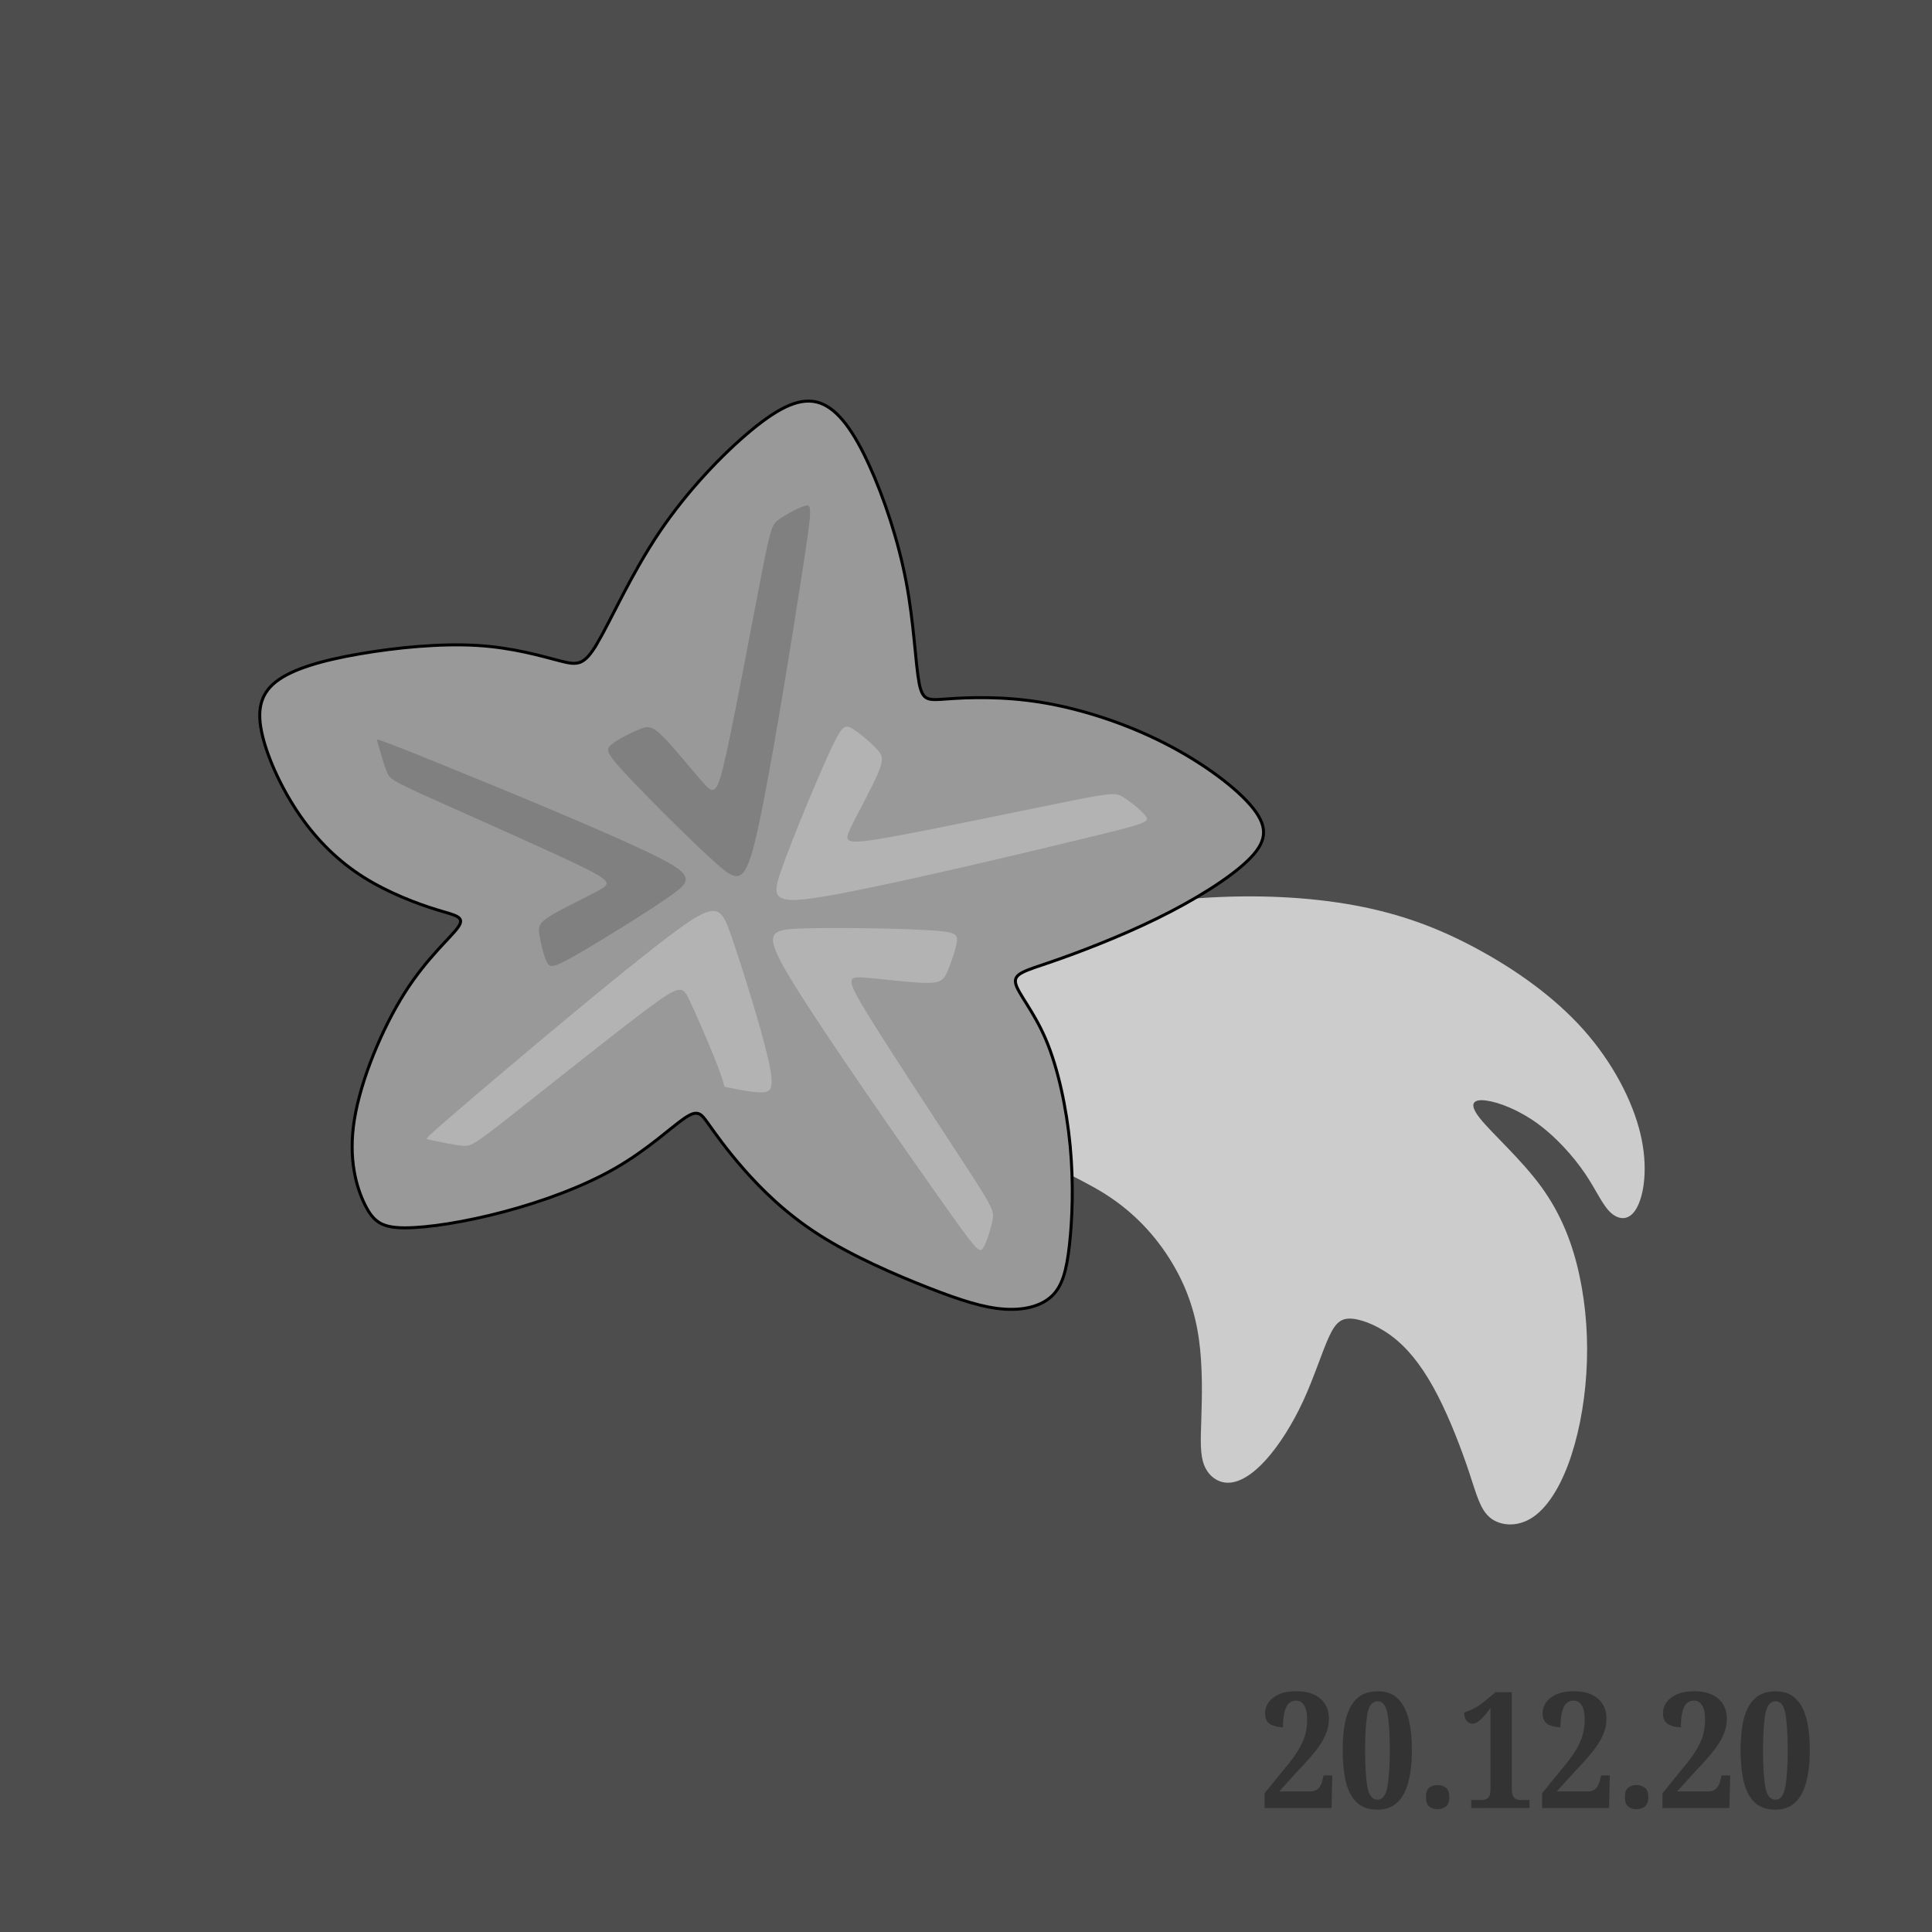
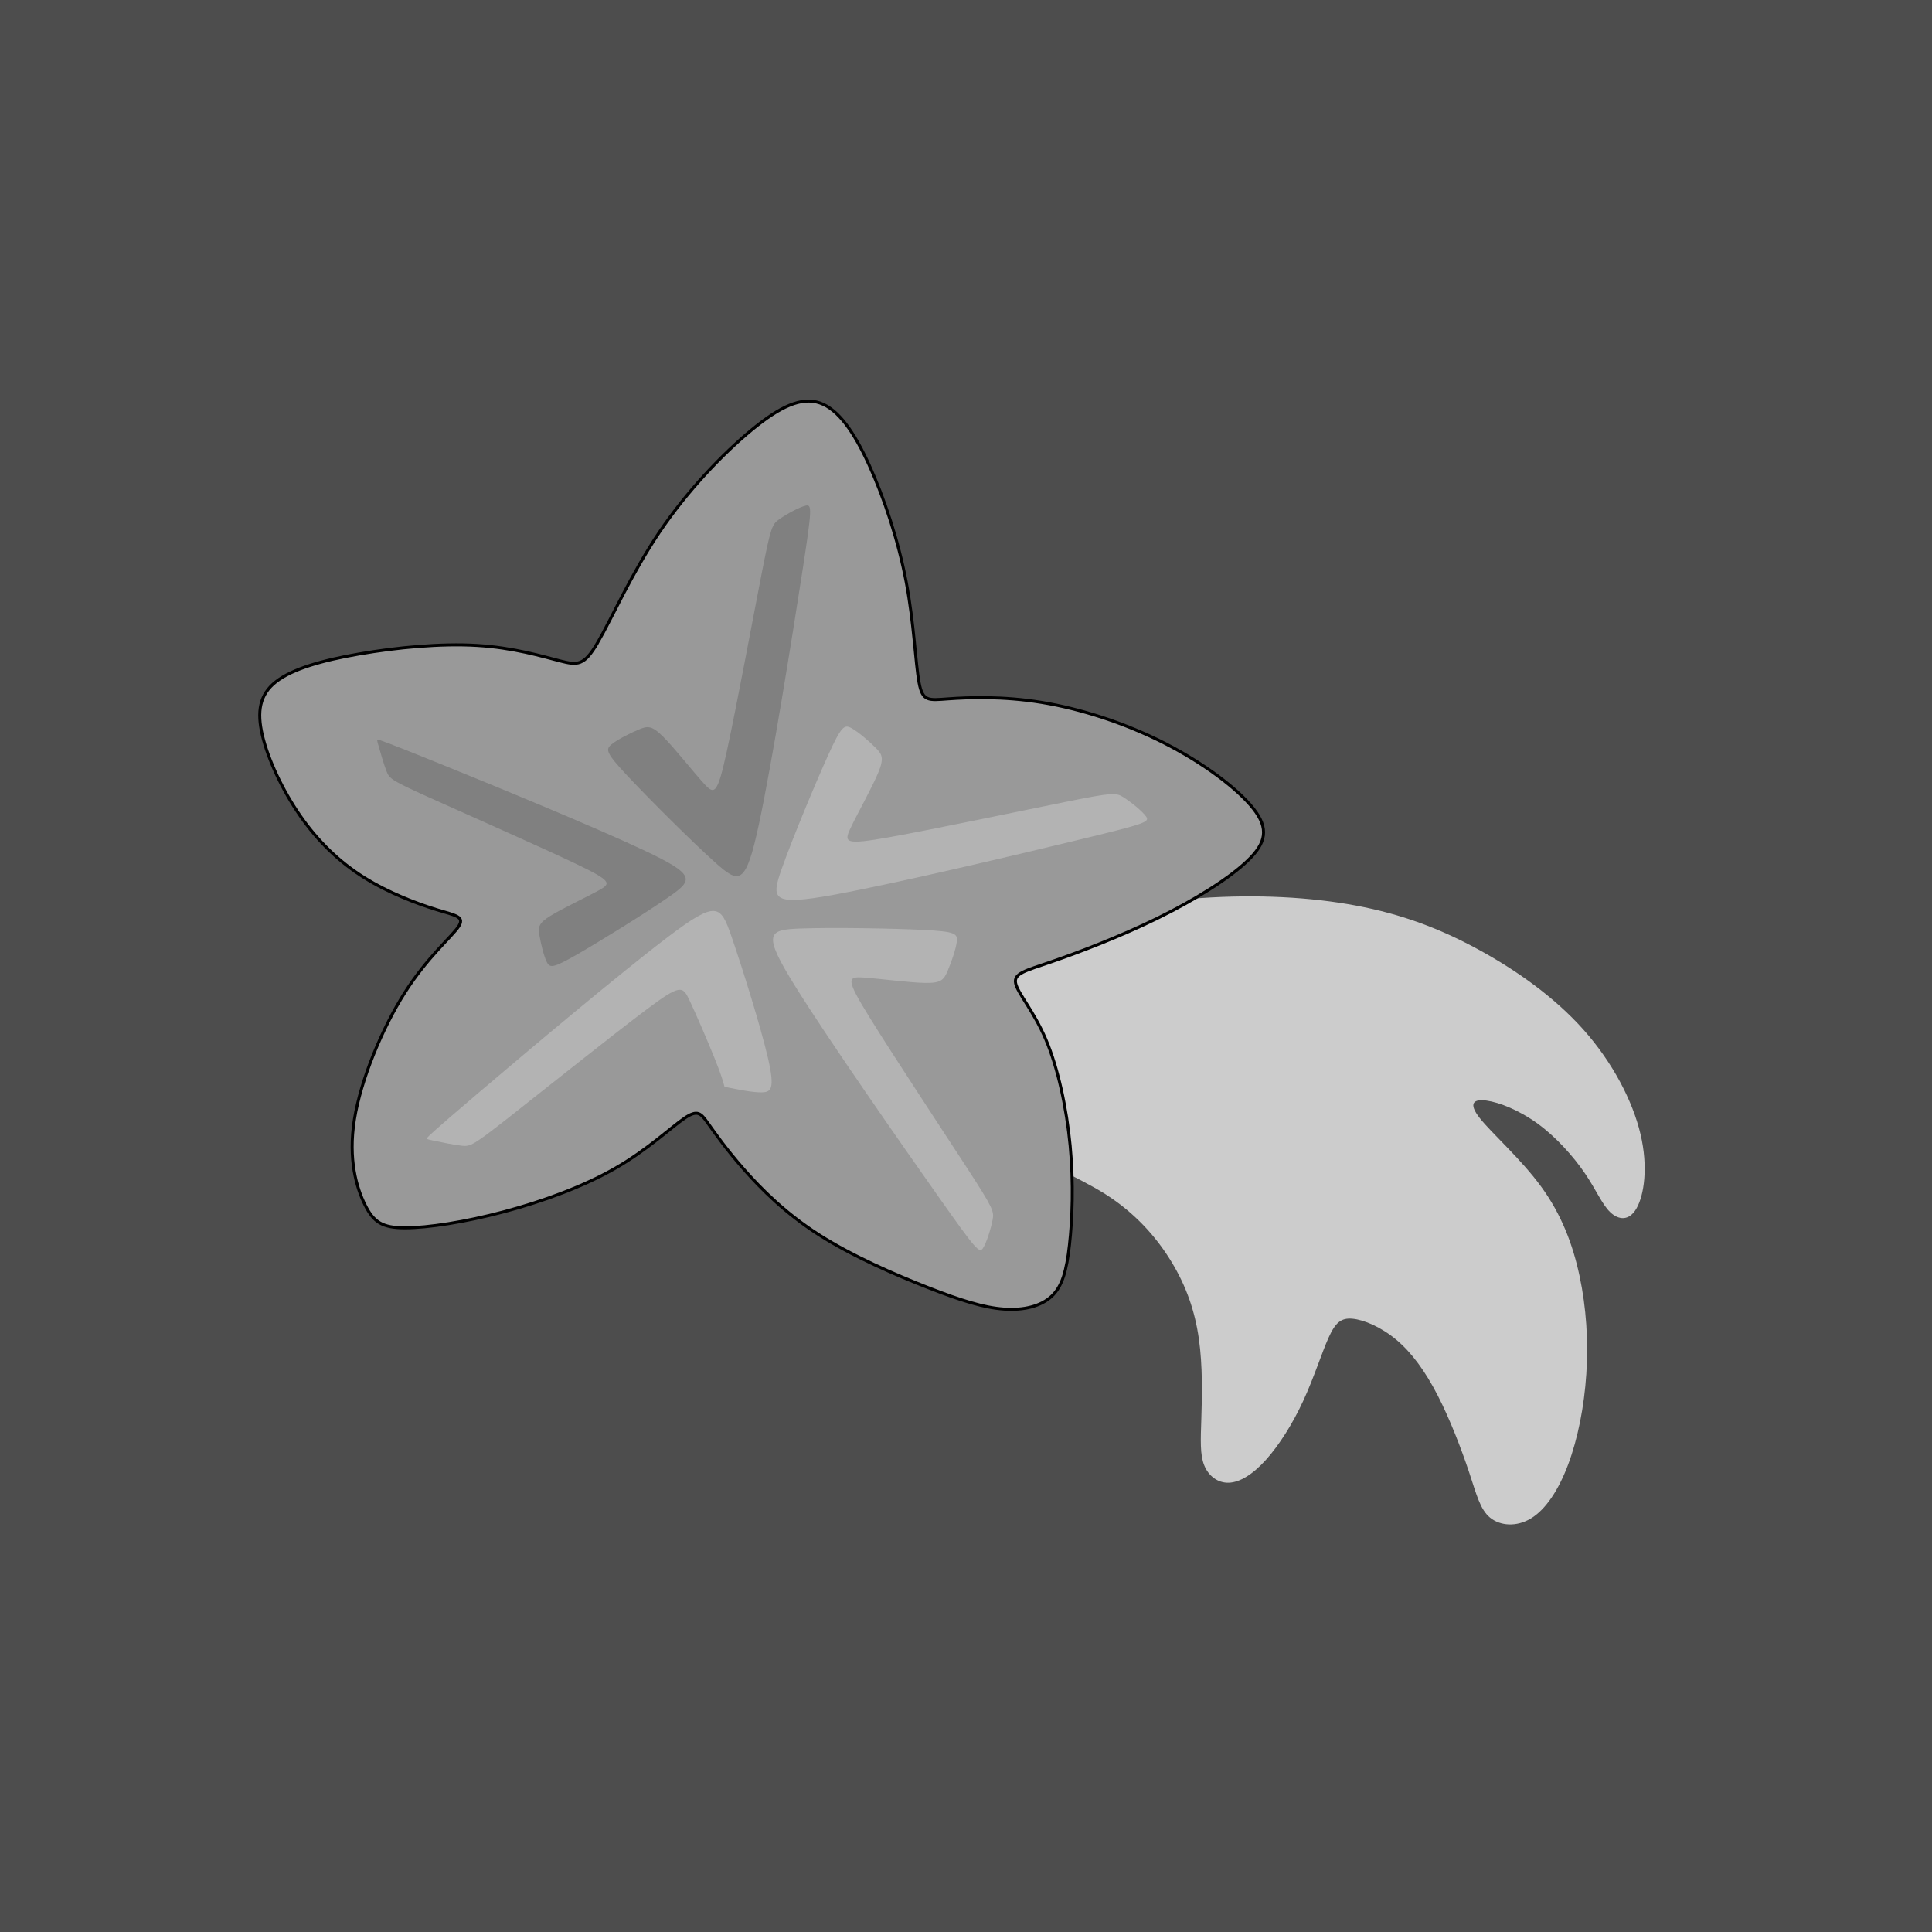
- <svg xmlns="http://www.w3.org/2000/svg" xmlns:ns1="http://www.openswatchbook.org/uri/2009/osb" width="169.333mm" height="169.333mm" viewBox="0 0 169.333 169.333" version="1.1" id="svg44586">
+ <svg xmlns="http://www.w3.org/2000/svg" xmlns:ns1="http://www.openswatchbook.org/uri/2009/osb" width="169.333mm" height="169.333mm" viewBox="0 0 169.333 169.333" id="svg44586">
  <defs id="defs44580">
-     <rect x="-89.958" y="121.708" width="63.5" height="21.167" id="rect1408" />
-     <rect x="-84.667" y="132.292" width="68.792" height="21.167" id="rect47262" />
-     <rect x="148.167" y="1081.907" width="1037.167" height="336.26" id="rect6326" />
-     <rect x="867.833" y="3175" width="910.167" height="296.333" id="rect6314" />
-     <rect x="1820.333" y="3217.333" width="846.667" height="169.333" id="rect6302" />
-     <rect x="113.322" y="786.841" width="1024.177" height="243.75" id="rect2516" />
+     <path d="M-89.958 121.708h63.5v21.167h-63.5z" id="rect1408" />
+     <path d="M-84.667 132.292H-15.875v21.167H-84.667z" id="rect47262" />
+     <path d="M148.167 1081.907h1037.167v336.26H148.167z" id="rect6326" />
+     <path d="M867.833 3175H1778v296.333H867.833z" id="rect6314" />
+     <path d="M1820.333 3217.333h846.667v169.333H1820.333z" id="rect6302" />
+     <path d="M113.322 786.841h1024.177v243.75H113.322z" id="rect2516" />
    <linearGradient id="linearGradient1757" ns1:paint="gradient">
-       <stop style="stop-color:#cccccc;stop-opacity:1;" offset="0" id="stop1753" />
-       <stop style="stop-color:#cccccc;stop-opacity:0;" offset="1" id="stop1755" />
+       <stop style="stop-color:#ccc;stop-opacity:1" offset="0" id="stop1753" />
+       <stop style="stop-color:#ccc;stop-opacity:0" offset="1" id="stop1755" />
    </linearGradient>
    <linearGradient id="linearGradient1324" ns1:paint="gradient">
-       <stop style="stop-color:#000000;stop-opacity:1;" offset="0" id="stop1320" />
-       <stop style="stop-color:#000000;stop-opacity:0;" offset="1" id="stop1322" />
+       <stop style="stop-color:#000;stop-opacity:1" offset="0" id="stop1320" />
+       <stop style="stop-color:#000;stop-opacity:0" offset="1" id="stop1322" />
    </linearGradient>
  </defs>
  <g id="layer1" transform="translate(-15.87502,-74.08332)">
    <g id="g47252" transform="translate(981.9823,-323.5476)">
-       <rect style="fill:#4d4d4d;fill-opacity:1;stroke:none;stroke-width:1;stroke-miterlimit:4;stroke-dasharray:none;stroke-opacity:1;paint-order:stroke markers fill" id="rect4085-29-9" width="169.333" height="169.333" x="-966.107" y="397.631" />
+       <path style="fill:#4d4d4d;fill-opacity:1;stroke:none;stroke-width:1;stroke-miterlimit:4;stroke-dasharray:none;stroke-opacity:1;paint-order:stroke markers fill" id="rect4085-29-9" d="M-966.107 397.631h169.333v169.333H-966.107z" />
      <g id="g4083-4" transform="matrix(0.8095014,0,0,0.8095014,-2753.711,-1683.629)">
-         <path style="fill:#cccccc;stroke:none;stroke-width:0.324px;stroke-linecap:butt;stroke-linejoin:miter;stroke-opacity:1" d="m 2317.239,2693.946 c 3.281,2.856 7.449,4.322 10.691,6.368 3.242,2.046 5.558,4.67 7.178,7.333 1.621,2.663 2.547,5.365 2.972,8.336 0.424,2.972 0.347,6.214 0.27,8.607 -0.077,2.393 -0.154,3.937 0.309,5.095 0.463,1.158 1.467,1.93 2.663,1.891 1.196,-0.039 2.586,-0.888 4.014,-2.47 1.428,-1.582 2.895,-3.898 4.052,-6.407 1.158,-2.509 2.007,-5.21 2.74,-6.831 0.733,-1.621 1.351,-2.161 2.586,-2.046 1.235,0.116 3.088,0.888 4.747,2.277 1.659,1.389 3.126,3.396 4.477,6.021 1.351,2.624 2.586,5.866 3.396,8.298 0.81,2.431 1.196,4.053 2.277,4.94 1.081,0.887 2.856,1.042 4.438,0.077 1.582,-0.965 2.972,-3.049 4.014,-5.828 1.042,-2.779 1.737,-6.252 1.968,-9.803 0.232,-3.551 1e-4,-7.179 -0.733,-10.614 -0.733,-3.435 -1.968,-6.677 -4.168,-9.687 -2.2,-3.01 -5.365,-5.789 -6.638,-7.41 -1.274,-1.621 -0.656,-2.084 0.733,-1.891 1.39,0.193 3.551,1.042 5.558,2.509 2.007,1.467 3.859,3.551 5.094,5.365 1.235,1.814 1.853,3.358 2.74,4.207 0.888,0.849 2.046,1.003 2.856,-0.425 0.81,-1.428 1.274,-4.438 0.424,-8.028 -0.849,-3.589 -3.01,-7.757 -6.175,-11.308 -3.165,-3.551 -7.333,-6.484 -11.463,-8.723 -4.13,-2.239 -8.221,-3.782 -13.161,-4.709 -4.94,-0.926 -10.729,-1.235 -16.866,-0.811 -6.137,0.424 -12.62,1.582 -17.329,2.933 -4.709,1.351 -7.642,2.895 -9.302,4.824 -1.66,1.93 -2.046,4.245 -1.042,7.526 1.004,3.281 3.397,7.526 6.677,10.382 z" id="path1602-3" />
-         <path style="fill:#999999;stroke:#000000;stroke-width:0.324px;stroke-linecap:butt;stroke-linejoin:miter;stroke-opacity:1" d="m 2272.972,2640.648 c 1.452,-2.479 3.658,-7.473 6.691,-11.977 3.033,-4.504 6.892,-8.518 9.98,-11.066 3.088,-2.547 5.403,-3.628 7.41,-2.933 2.007,0.695 3.705,3.165 5.326,6.716 1.621,3.551 3.165,8.182 4.014,12.659 0.849,4.477 1.003,8.8 1.389,10.883 0.386,2.084 1.004,1.929 3.165,1.775 2.161,-0.154 5.866,-0.309 10.112,0.386 4.245,0.695 9.031,2.239 13.277,4.4 4.245,2.161 7.95,4.94 9.648,7.101 1.698,2.161 1.389,3.705 -0.618,5.635 -2.007,1.93 -5.712,4.245 -9.803,6.252 -4.091,2.007 -8.568,3.705 -11.433,4.691 -2.865,0.986 -4.119,1.258 -3.887,2.339 0.232,1.081 1.948,2.969 3.27,6.075 1.321,3.106 2.248,7.428 2.634,11.519 0.386,4.091 0.232,7.95 -0.077,10.729 -0.309,2.779 -0.772,4.477 -1.93,5.557 -1.158,1.081 -3.01,1.544 -5.172,1.389 -2.161,-0.154 -4.631,-0.926 -8.182,-2.316 -3.551,-1.389 -8.182,-3.396 -11.81,-5.712 -3.628,-2.316 -6.252,-4.94 -8.164,-7.114 -1.912,-2.175 -3.111,-3.899 -3.883,-4.98 -0.772,-1.081 -1.116,-1.517 -2.546,-0.542 -1.429,0.975 -3.943,3.362 -7.416,5.37 -3.474,2.007 -7.907,3.633 -12.13,4.755 -4.224,1.122 -8.237,1.74 -10.707,1.74 -2.47,2e-4 -3.396,-0.617 -4.323,-2.47 -0.926,-1.853 -1.853,-4.94 -1.158,-9.263 0.695,-4.323 3.01,-9.88 5.457,-13.73 2.447,-3.849 5.024,-5.99 5.792,-7.115 0.767,-1.125 -0.276,-1.234 -2.341,-1.867 -2.065,-0.632 -5.153,-1.788 -7.85,-3.478 -2.697,-1.69 -5.003,-3.916 -6.928,-6.69 -1.925,-2.774 -3.469,-6.097 -4.087,-8.685 -0.618,-2.588 -0.309,-4.44 1.467,-5.83 1.776,-1.39 5.018,-2.316 9.031,-3.01 4.014,-0.695 8.8,-1.158 12.751,-0.918 3.951,0.24 7.068,1.184 8.975,1.674 1.907,0.49 2.604,0.528 4.056,-1.951 z" id="path1598-9" />
-         <path style="fill:#808080;stroke:none;stroke-width:0.324px;stroke-linecap:butt;stroke-linejoin:miter;stroke-opacity:1" d="m 2295.51,2625.787 c -0.695,0.154 -2.084,0.926 -2.856,1.467 -0.772,0.54 -0.926,0.849 -1.891,5.789 -0.965,4.94 -2.74,14.512 -3.782,19.297 -1.042,4.786 -1.351,4.786 -2.509,3.512 -1.158,-1.273 -3.165,-3.821 -4.4,-5.056 -1.235,-1.235 -1.698,-1.158 -2.624,-0.772 -0.926,0.386 -2.316,1.081 -2.972,1.621 -0.656,0.541 -0.579,0.927 1.737,3.397 2.316,2.47 6.87,7.024 9.494,9.378 2.624,2.354 3.319,2.509 4.747,-4.168 1.428,-6.677 3.589,-20.185 4.67,-27.171 1.081,-6.986 1.081,-7.449 0.386,-7.295 z" id="path1606-4" />
-         <path style="display:inline;fill:#b3b3b3;stroke:none;stroke-width:0.324px;stroke-linecap:butt;stroke-linejoin:miter;stroke-opacity:1" d="m 2332.366,2659.445 c -0.407,-0.583 -1.651,-1.573 -2.445,-2.081 -0.794,-0.507 -1.138,-0.532 -6.073,0.46 -4.935,0.992 -14.46,3.001 -19.281,3.863 -4.821,0.862 -4.939,0.577 -4.203,-0.98 0.736,-1.556 2.325,-4.383 2.996,-5.995 0.671,-1.613 0.423,-2.011 -0.287,-2.721 -0.71,-0.709 -1.882,-1.729 -2.632,-2.129 -0.75,-0.4 -1.077,-0.182 -2.478,2.901 -1.4,3.083 -3.873,9.029 -5.049,12.353 -1.175,3.324 -1.053,4.025 5.664,2.799 6.717,-1.226 20.028,-4.38 26.898,-6.045 6.87,-1.665 7.298,-1.842 6.891,-2.425 z" id="path1606-8-50" />
-         <path style="display:inline;fill:#b3b3b3;stroke:none;stroke-width:0.324px;stroke-linecap:butt;stroke-linejoin:miter;stroke-opacity:1" d="m 2314.709,2706.174 c 0.393,-0.594 0.856,-2.114 1.036,-3.039 0.18,-0.925 0.076,-1.254 -2.661,-5.478 -2.738,-4.224 -8.109,-12.342 -10.684,-16.509 -2.575,-4.166 -2.353,-4.381 -0.635,-4.269 1.718,0.112 4.931,0.55 6.677,0.581 1.746,0.031 2.026,-0.347 2.424,-1.268 0.398,-0.921 0.915,-2.386 1.012,-3.231 0.097,-0.845 -0.227,-1.069 -3.609,-1.237 -3.382,-0.168 -9.821,-0.281 -13.344,-0.151 -3.523,0.13 -4.13,0.501 -0.519,6.296 3.611,5.795 11.44,17.013 15.515,22.789 4.075,5.776 4.397,6.109 4.79,5.516 z" id="path1606-8-4-2" />
-         <path style="display:inline;fill:#b3b3b3;stroke:none;stroke-width:0.312px;stroke-linecap:butt;stroke-linejoin:miter;stroke-opacity:1" d="m 2255.159,2694.523 c 0.746,0.158 2.239,0.474 3.139,0.569 0.9,0.095 1.206,-0.033 5.014,-3.022 3.808,-2.99 11.117,-8.841 14.883,-11.67 3.766,-2.828 3.99,-2.633 4.738,-1.054 0.748,1.579 2.019,4.54 2.738,6.331 0.719,1.791 0.885,2.409 1.051,3.028 1.554,0.318 3.105,0.635 4.086,0.602 0.98,-0.033 1.385,-0.417 0.606,-3.764 -0.78,-3.347 -2.744,-9.655 -3.929,-13.085 -1.185,-3.43 -1.592,-3.982 -6.828,-0.019 -5.236,3.962 -15.302,12.439 -20.481,16.845 -5.179,4.407 -5.47,4.744 -5.616,4.913 -0.146,0.169 -0.146,0.169 0.601,0.327 z" id="path1606-8-6-9" />
-         <path style="display:inline;fill:#808080;stroke:none;stroke-width:0.287px;stroke-linecap:butt;stroke-linejoin:miter;stroke-opacity:1" d="m 2249.258,2651.773 c 0.192,0.677 0.575,2.031 0.884,2.806 0.309,0.775 0.544,0.971 4.606,2.804 4.062,1.833 11.95,5.305 15.863,7.173 3.913,1.869 3.85,2.135 2.518,2.874 -1.332,0.74 -3.934,1.952 -5.249,2.766 -1.315,0.814 -1.342,1.228 -1.198,2.105 0.145,0.877 0.462,2.215 0.794,2.89 0.333,0.675 0.681,0.687 3.279,-0.808 2.598,-1.495 7.447,-4.496 10.008,-6.28 2.561,-1.784 2.835,-2.352 -2.629,-4.936 -5.464,-2.585 -16.667,-7.187 -22.468,-9.535 -5.801,-2.348 -6.2,-2.442 -6.4,-2.489 -0.2,-0.047 -0.2,-0.047 -0.01,0.63 z" id="path1606-8-8-3" />
+         <path style="fill:#ccc;stroke:none;stroke-width:.324px;stroke-linecap:butt;stroke-linejoin:miter;stroke-opacity:1" d="m2317.239 2693.946c3.281 2.856 7.449 4.322 10.691 6.368 3.242 2.046 5.558 4.67 7.178 7.333 1.621 2.663 2.547 5.365 2.972 8.336.424 2.972.347 6.214.27 8.607-.077 2.393-.154 3.937.309 5.095.463 1.158 1.467 1.93 2.663 1.891 1.196-.039 2.586-.888 4.014-2.47 1.428-1.582 2.895-3.898 4.052-6.407 1.158-2.509 2.007-5.21 2.74-6.831.733-1.621 1.351-2.161 2.586-2.046 1.235.116 3.088.888 4.747 2.277 1.659 1.389 3.126 3.396 4.477 6.021 1.351 2.624 2.586 5.866 3.396 8.298.81 2.431 1.196 4.053 2.277 4.94 1.081.887 2.856 1.042 4.438.077 1.582-.965 2.972-3.049 4.014-5.828 1.042-2.779 1.737-6.252 1.968-9.803.232-3.551 1e-4-7.179-.733-10.614-.733-3.435-1.968-6.677-4.168-9.687-2.2-3.01-5.365-5.789-6.638-7.41-1.274-1.621-.656-2.084.733-1.891 1.39.193 3.551 1.042 5.558 2.509 2.007 1.467 3.859 3.551 5.094 5.365 1.235 1.814 1.853 3.358 2.74 4.207.888.849 2.046 1.003 2.856-.425.81-1.428 1.274-4.438.424-8.028-.849-3.589-3.01-7.757-6.175-11.308-3.165-3.551-7.333-6.484-11.463-8.723-4.13-2.239-8.221-3.782-13.161-4.709-4.94-.926-10.729-1.235-16.866-.811-6.137.424-12.62 1.582-17.329 2.933-4.709 1.351-7.642 2.895-9.302 4.824-1.66 1.93-2.046 4.245-1.042 7.526 1.004 3.281 3.397 7.526 6.677 10.382z" id="path1602-3" />
+         <path style="fill:#999;stroke:#000;stroke-width:.324px;stroke-linecap:butt;stroke-linejoin:miter;stroke-opacity:1" d="m2272.972 2640.648c1.452-2.479 3.658-7.473 6.691-11.977 3.033-4.504 6.892-8.518 9.98-11.066 3.088-2.547 5.403-3.628 7.41-2.933 2.007.695 3.705 3.165 5.326 6.716 1.621 3.551 3.165 8.182 4.014 12.659.849 4.477 1.003 8.8 1.389 10.883.386 2.084 1.004 1.929 3.165 1.775 2.161-.154 5.866-.309 10.112.386 4.245.695 9.031 2.239 13.277 4.4 4.245 2.161 7.95 4.94 9.648 7.101 1.698 2.161 1.389 3.705-.618 5.635-2.007 1.93-5.712 4.245-9.803 6.252-4.091 2.007-8.568 3.705-11.433 4.691-2.865.986-4.119 1.258-3.887 2.339.232 1.081 1.948 2.969 3.27 6.075 1.321 3.106 2.248 7.428 2.634 11.519.386 4.091.232 7.95-.077 10.729-.309 2.779-.772 4.477-1.93 5.557-1.158 1.081-3.01 1.544-5.172 1.389-2.161-.154-4.631-.926-8.182-2.316-3.551-1.389-8.182-3.396-11.81-5.712-3.628-2.316-6.252-4.94-8.164-7.114-1.912-2.175-3.111-3.899-3.883-4.98-.772-1.081-1.116-1.517-2.546-.542-1.429.975-3.943 3.362-7.416 5.37-3.474 2.007-7.907 3.633-12.13 4.755-4.224 1.122-8.237 1.74-10.707 1.74-2.47 2e-4-3.396-.617-4.323-2.47-.926-1.853-1.853-4.94-1.158-9.263.695-4.323 3.01-9.88 5.457-13.73 2.447-3.849 5.024-5.99 5.792-7.115.767-1.125-.276-1.234-2.341-1.867-2.065-.632-5.153-1.788-7.85-3.478-2.697-1.69-5.003-3.916-6.928-6.69-1.925-2.774-3.469-6.097-4.087-8.685-.618-2.588-.309-4.44 1.467-5.83 1.776-1.39 5.018-2.316 9.031-3.01 4.014-.695 8.8-1.158 12.751-.918 3.951.24 7.068 1.184 8.975 1.674 1.907.49 2.604.528 4.056-1.951z" id="path1598-9" />
+         <path style="fill:gray;stroke:none;stroke-width:.324px;stroke-linecap:butt;stroke-linejoin:miter;stroke-opacity:1" d="m2295.51 2625.787c-.695.154-2.084.926-2.856 1.467-.772.54-.926.849-1.891 5.789-.965 4.94-2.74 14.512-3.782 19.297-1.042 4.786-1.351 4.786-2.509 3.512-1.158-1.273-3.165-3.821-4.4-5.056-1.235-1.235-1.698-1.158-2.624-.772-.926.386-2.316 1.081-2.972 1.621-.656.541-.579.927 1.737 3.397 2.316 2.47 6.87 7.024 9.494 9.378 2.624 2.354 3.319 2.509 4.747-4.168 1.428-6.677 3.589-20.185 4.67-27.171 1.081-6.986 1.081-7.449.386-7.295z" id="path1606-4" />
+         <path style="display:inline;fill:#b3b3b3;stroke:none;stroke-width:.324px;stroke-linecap:butt;stroke-linejoin:miter;stroke-opacity:1" d="m2332.366 2659.445c-.407-.583-1.651-1.573-2.445-2.081-.794-.507-1.138-.532-6.073.46-4.935.992-14.46 3.001-19.281 3.863-4.821.862-4.939.577-4.203-.98.736-1.556 2.325-4.383 2.996-5.995.671-1.613.423-2.011-.287-2.721-.71-.709-1.882-1.729-2.632-2.129-.75-.4-1.077-.182-2.478 2.901-1.4 3.083-3.873 9.029-5.049 12.353-1.175 3.324-1.053 4.025 5.664 2.799 6.717-1.226 20.028-4.38 26.898-6.045 6.87-1.665 7.298-1.842 6.891-2.425z" id="path1606-8-50" />
+         <path style="display:inline;fill:#b3b3b3;stroke:none;stroke-width:.324px;stroke-linecap:butt;stroke-linejoin:miter;stroke-opacity:1" d="m2314.709 2706.174c.393-.594.856-2.114 1.036-3.039.18-.925.076-1.254-2.661-5.478-2.738-4.224-8.109-12.342-10.684-16.509-2.575-4.166-2.353-4.381-.635-4.269 1.718.112 4.931.55 6.677.581 1.746.031 2.026-.347 2.424-1.268.398-.921.915-2.386 1.012-3.231.097-.845-.227-1.069-3.609-1.237-3.382-.168-9.821-.281-13.344-.151-3.523.13-4.13.501-.519 6.296 3.611 5.795 11.44 17.013 15.515 22.789 4.075 5.776 4.397 6.109 4.79 5.516z" id="path1606-8-4-2" />
+         <path style="display:inline;fill:#b3b3b3;stroke:none;stroke-width:.312px;stroke-linecap:butt;stroke-linejoin:miter;stroke-opacity:1" d="m2255.159 2694.523c.746.158 2.239.474 3.139.569.9.095 1.206-.033 5.014-3.022 3.808-2.99 11.117-8.841 14.883-11.67 3.766-2.828 3.99-2.633 4.738-1.054.748 1.579 2.019 4.54 2.738 6.331.719 1.791.885 2.409 1.051 3.028 1.554.318 3.105.635 4.086.602.98-.033 1.385-.417.606-3.764-.78-3.347-2.744-9.655-3.929-13.085-1.185-3.43-1.592-3.982-6.828-.019-5.236 3.962-15.302 12.439-20.481 16.845-5.179 4.407-5.47 4.744-5.616 4.913-.146.169-.146.169.601.327z" id="path1606-8-6-9" />
+         <path style="display:inline;fill:gray;stroke:none;stroke-width:.287px;stroke-linecap:butt;stroke-linejoin:miter;stroke-opacity:1" d="m2249.258 2651.773c.192.677.575 2.031.884 2.806.309.775.544.971 4.606 2.804 4.062 1.833 11.95 5.305 15.863 7.173 3.913 1.869 3.85 2.135 2.518 2.874-1.332.74-3.934 1.952-5.249 2.766-1.315.814-1.342 1.228-1.198 2.105.145.877.462 2.215.794 2.89.333.675.681.687 3.279-.808 2.598-1.495 7.447-4.496 10.008-6.28 2.561-1.784 2.835-2.352-2.629-4.936-5.464-2.585-16.667-7.187-22.468-9.535-5.801-2.348-6.2-2.442-6.4-2.489-.2-.047-.2-.047-.01.63z" id="path1606-8-8-3" />
      </g>
    </g>
-     <text xml:space="preserve" id="text47260" style="font-style:normal;font-weight:normal;font-size:10.583px;line-height:1.25;font-family:sans-serif;white-space:pre;shape-inside:url(#rect47262);fill:#000000;fill-opacity:1;stroke:none;" />
-     <g aria-label="20.12.20" id="text1406" style="font-style:normal;font-weight:normal;font-size:10.583px;line-height:1.25;font-family:sans-serif;white-space:pre;shape-inside:url(#rect1408);fill:#000000;fill-opacity:1;stroke:none" transform="matrix(1.3363,0,0,1.3363,246.4844,57.04082)">
-       <path d="m -89.631,131.343 v -0.974 l 1.355,-1.662 q 0.561,-0.667 0.868,-1.185 0.317,-0.529 0.444,-0.995 0.127,-0.476 0.127,-0.995 0,-0.624 -0.201,-0.931 -0.19,-0.307 -0.519,-0.307 -0.466,0 -0.667,0.455 -0.201,0.445 -0.201,1.291 -0.476,0 -0.825,-0.191 -0.349,-0.201 -0.349,-0.73 0,-0.37 0.222,-0.699 0.233,-0.328 0.677,-0.529 0.455,-0.212 1.143,-0.212 1.048,0 1.598,0.497 0.55,0.487 0.55,1.302 0,0.561 -0.233,1.079 -0.222,0.519 -0.677,1.079 -0.444,0.561 -1.122,1.259 l -1.228,1.355 h 2.074 q 0.275,0 0.476,-0.18 0.201,-0.191 0.286,-0.561 l 0.074,-0.307 h 0.571 l -0.053,2.138 z" style="font-style:normal;font-variant:normal;font-weight:bold;font-stretch:condensed;font-family:'Noto Serif';-inkscape-font-specification:'Noto Serif Bold Condensed';fill:#333333" id="path1412" />
-       <path d="m -82.223,131.449 q -0.857,0 -1.365,-0.476 -0.497,-0.476 -0.709,-1.344 -0.212,-0.878 -0.212,-2.085 0,-1.196 0.212,-2.053 0.222,-0.868 0.72,-1.333 0.508,-0.476 1.365,-0.476 0.815,0 1.302,0.466 0.497,0.466 0.72,1.333 0.222,0.868 0.222,2.074 0,1.196 -0.233,2.074 -0.222,0.868 -0.72,1.344 -0.497,0.476 -1.302,0.476 z m 0,-0.656 q 0.497,0 0.646,-0.847 0.159,-0.847 0.159,-2.392 0,-1.545 -0.148,-2.381 -0.148,-0.836 -0.646,-0.836 -0.519,0 -0.677,0.836 -0.148,0.836 -0.148,2.381 0,1.545 0.148,2.392 0.148,0.847 0.667,0.847 z" style="font-style:normal;font-variant:normal;font-weight:bold;font-stretch:condensed;font-family:'Noto Serif';-inkscape-font-specification:'Noto Serif Bold Condensed';fill:#333333" id="path1414" />
-       <path d="m -78.275,131.417 q -0.328,0 -0.55,-0.169 -0.222,-0.169 -0.222,-0.624 0,-0.455 0.222,-0.624 0.222,-0.169 0.55,-0.169 0.296,0 0.529,0.169 0.233,0.169 0.233,0.624 0,0.455 -0.233,0.624 -0.233,0.169 -0.529,0.169 z" style="font-style:normal;font-variant:normal;font-weight:bold;font-stretch:condensed;font-family:'Noto Serif';-inkscape-font-specification:'Noto Serif Bold Condensed';fill:#333333" id="path1416" />
-       <path d="m -76.074,131.343 v -0.529 h 0.677 q 0.265,0 0.423,-0.138 0.159,-0.138 0.159,-0.572 v -5.323 q -0.339,0.466 -0.635,0.751 -0.286,0.275 -0.561,0.275 -0.212,0 -0.37,-0.191 -0.159,-0.201 -0.159,-0.54 0.265,-0.085 0.614,-0.254 0.349,-0.169 0.804,-0.55 l 0.646,-0.529 h 1.058 v 6.361 q 0,0.37 0.138,0.54 0.138,0.169 0.444,0.169 h 0.582 v 0.529 z" style="font-style:normal;font-variant:normal;font-weight:bold;font-stretch:condensed;font-family:'Noto Serif';-inkscape-font-specification:'Noto Serif Bold Condensed';fill:#333333" id="path1418" />
-       <path d="m -71.428,131.343 v -0.974 l 1.355,-1.662 q 0.561,-0.667 0.868,-1.185 0.317,-0.529 0.444,-0.995 0.127,-0.476 0.127,-0.995 0,-0.624 -0.201,-0.931 -0.19,-0.307 -0.519,-0.307 -0.466,0 -0.667,0.455 -0.201,0.445 -0.201,1.291 -0.476,0 -0.825,-0.191 -0.349,-0.201 -0.349,-0.73 0,-0.37 0.222,-0.699 0.233,-0.328 0.677,-0.529 0.455,-0.212 1.143,-0.212 1.048,0 1.598,0.497 0.55,0.487 0.55,1.302 0,0.561 -0.233,1.079 -0.222,0.519 -0.677,1.079 -0.444,0.561 -1.122,1.259 l -1.228,1.355 h 2.074 q 0.275,0 0.476,-0.18 0.201,-0.191 0.286,-0.561 l 0.074,-0.307 h 0.571 l -0.053,2.138 z" style="font-style:normal;font-variant:normal;font-weight:bold;font-stretch:condensed;font-family:'Noto Serif';-inkscape-font-specification:'Noto Serif Bold Condensed';fill:#333333" id="path1420" />
-       <path d="m -65.226,131.417 q -0.328,0 -0.55,-0.169 -0.222,-0.169 -0.222,-0.624 0,-0.455 0.222,-0.624 0.222,-0.169 0.55,-0.169 0.296,0 0.529,0.169 0.233,0.169 0.233,0.624 0,0.455 -0.233,0.624 -0.233,0.169 -0.529,0.169 z" style="font-style:normal;font-variant:normal;font-weight:bold;font-stretch:condensed;font-family:'Noto Serif';-inkscape-font-specification:'Noto Serif Bold Condensed';fill:#333333" id="path1422" />
-       <path d="m -63.533,131.343 v -0.974 l 1.355,-1.662 q 0.561,-0.667 0.868,-1.185 0.317,-0.529 0.444,-0.995 0.127,-0.476 0.127,-0.995 0,-0.624 -0.201,-0.931 -0.191,-0.307 -0.519,-0.307 -0.466,0 -0.667,0.455 -0.201,0.445 -0.201,1.291 -0.476,0 -0.825,-0.191 -0.349,-0.201 -0.349,-0.73 0,-0.37 0.222,-0.699 0.233,-0.328 0.677,-0.529 0.455,-0.212 1.143,-0.212 1.048,0 1.598,0.497 0.55,0.487 0.55,1.302 0,0.561 -0.233,1.079 -0.222,0.519 -0.677,1.079 -0.444,0.561 -1.122,1.259 l -1.228,1.355 h 2.074 q 0.275,0 0.476,-0.18 0.201,-0.191 0.286,-0.561 l 0.074,-0.307 h 0.571 l -0.053,2.138 z" style="font-style:normal;font-variant:normal;font-weight:bold;font-stretch:condensed;font-family:'Noto Serif';-inkscape-font-specification:'Noto Serif Bold Condensed';fill:#333333" id="path1424" />
-       <path d="m -56.124,131.449 q -0.857,0 -1.365,-0.476 -0.497,-0.476 -0.709,-1.344 -0.212,-0.878 -0.212,-2.085 0,-1.196 0.212,-2.053 0.222,-0.868 0.72,-1.333 0.508,-0.476 1.365,-0.476 0.815,0 1.302,0.466 0.497,0.466 0.72,1.333 0.222,0.868 0.222,2.074 0,1.196 -0.233,2.074 -0.222,0.868 -0.72,1.344 -0.497,0.476 -1.302,0.476 z m 0,-0.656 q 0.497,0 0.646,-0.847 0.159,-0.847 0.159,-2.392 0,-1.545 -0.148,-2.381 -0.148,-0.836 -0.646,-0.836 -0.519,0 -0.677,0.836 -0.148,0.836 -0.148,2.381 0,1.545 0.148,2.392 0.148,0.847 0.667,0.847 z" style="font-style:normal;font-variant:normal;font-weight:bold;font-stretch:condensed;font-family:'Noto Serif';-inkscape-font-specification:'Noto Serif Bold Condensed';fill:#333333" id="path1426" />
-     </g>
+     <text id="text47260" style="font-style:normal;font-weight:400;font-size:10.583px;line-height:1.25;font-family:sans-serif;white-space:pre;shape-inside:url(#rect47262);fill:#000;fill-opacity:1;stroke:none" />
  </g>
</svg>
